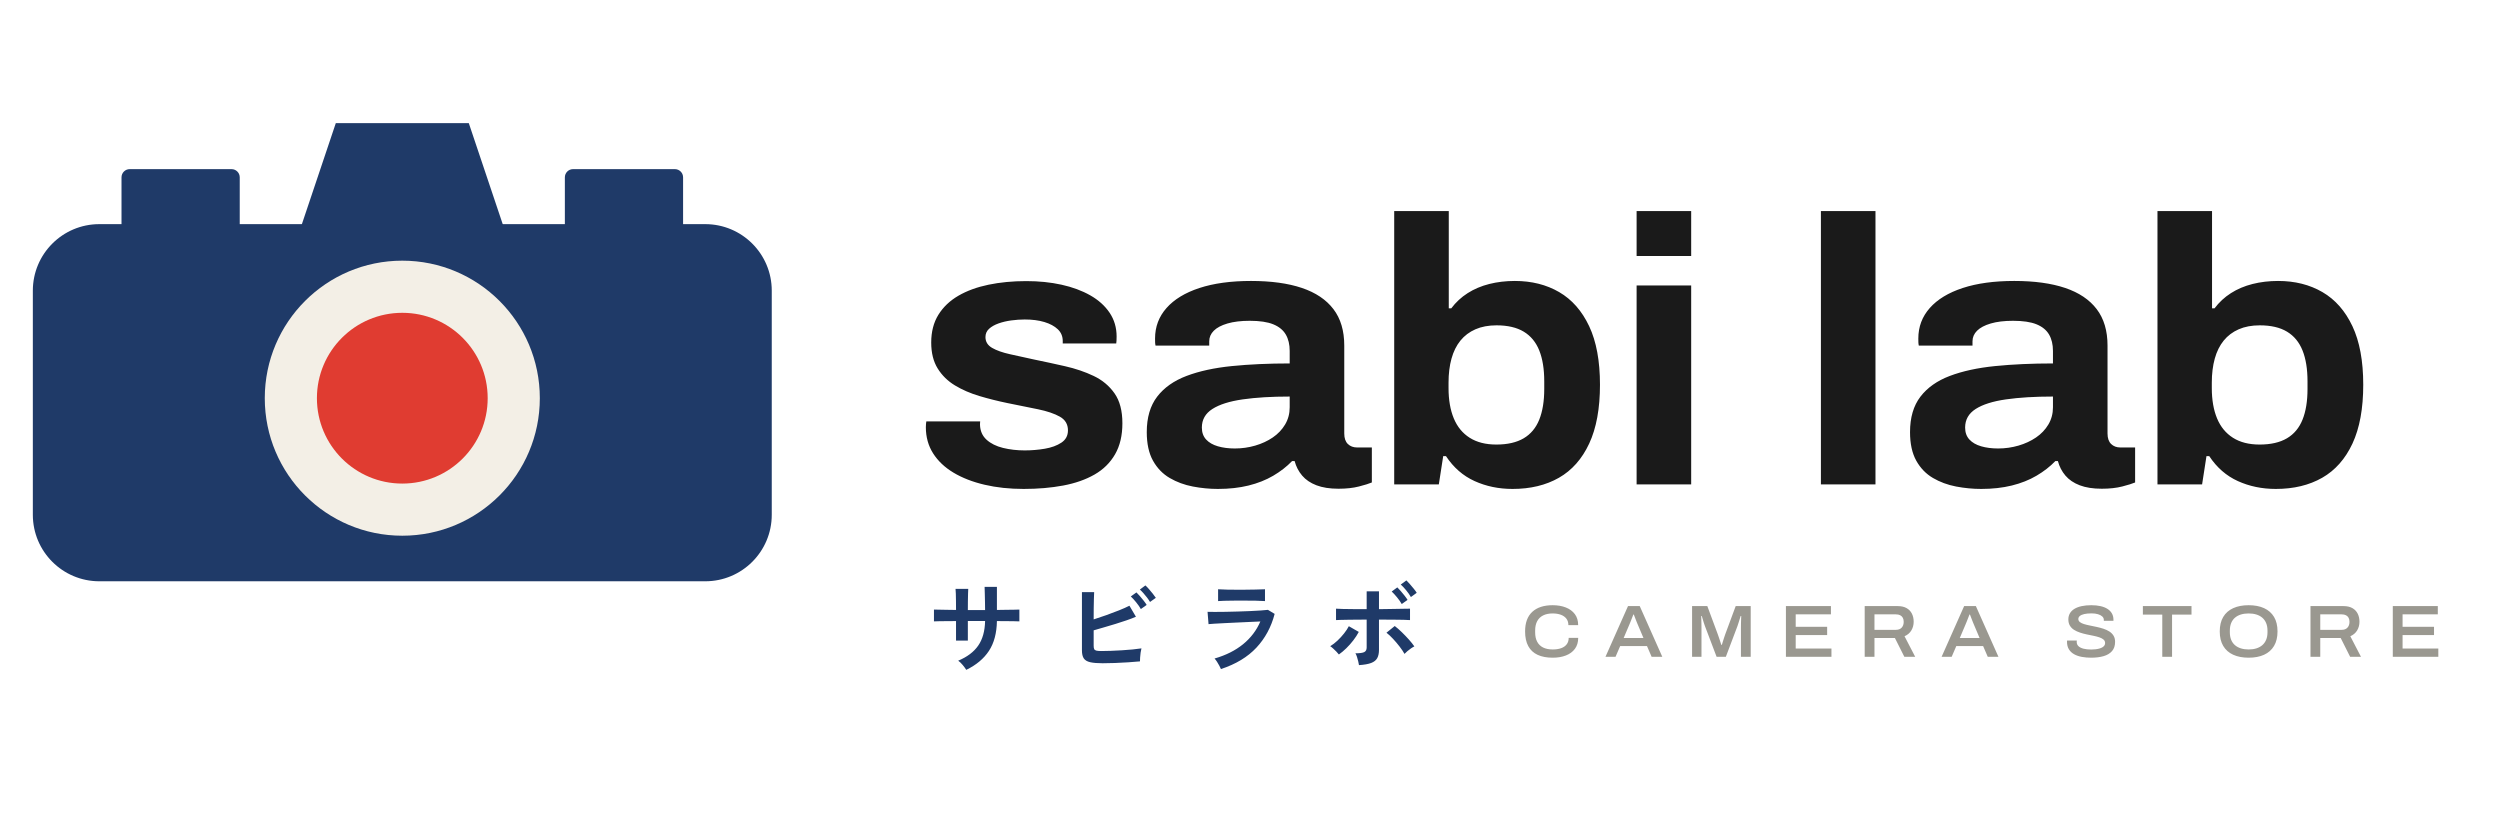
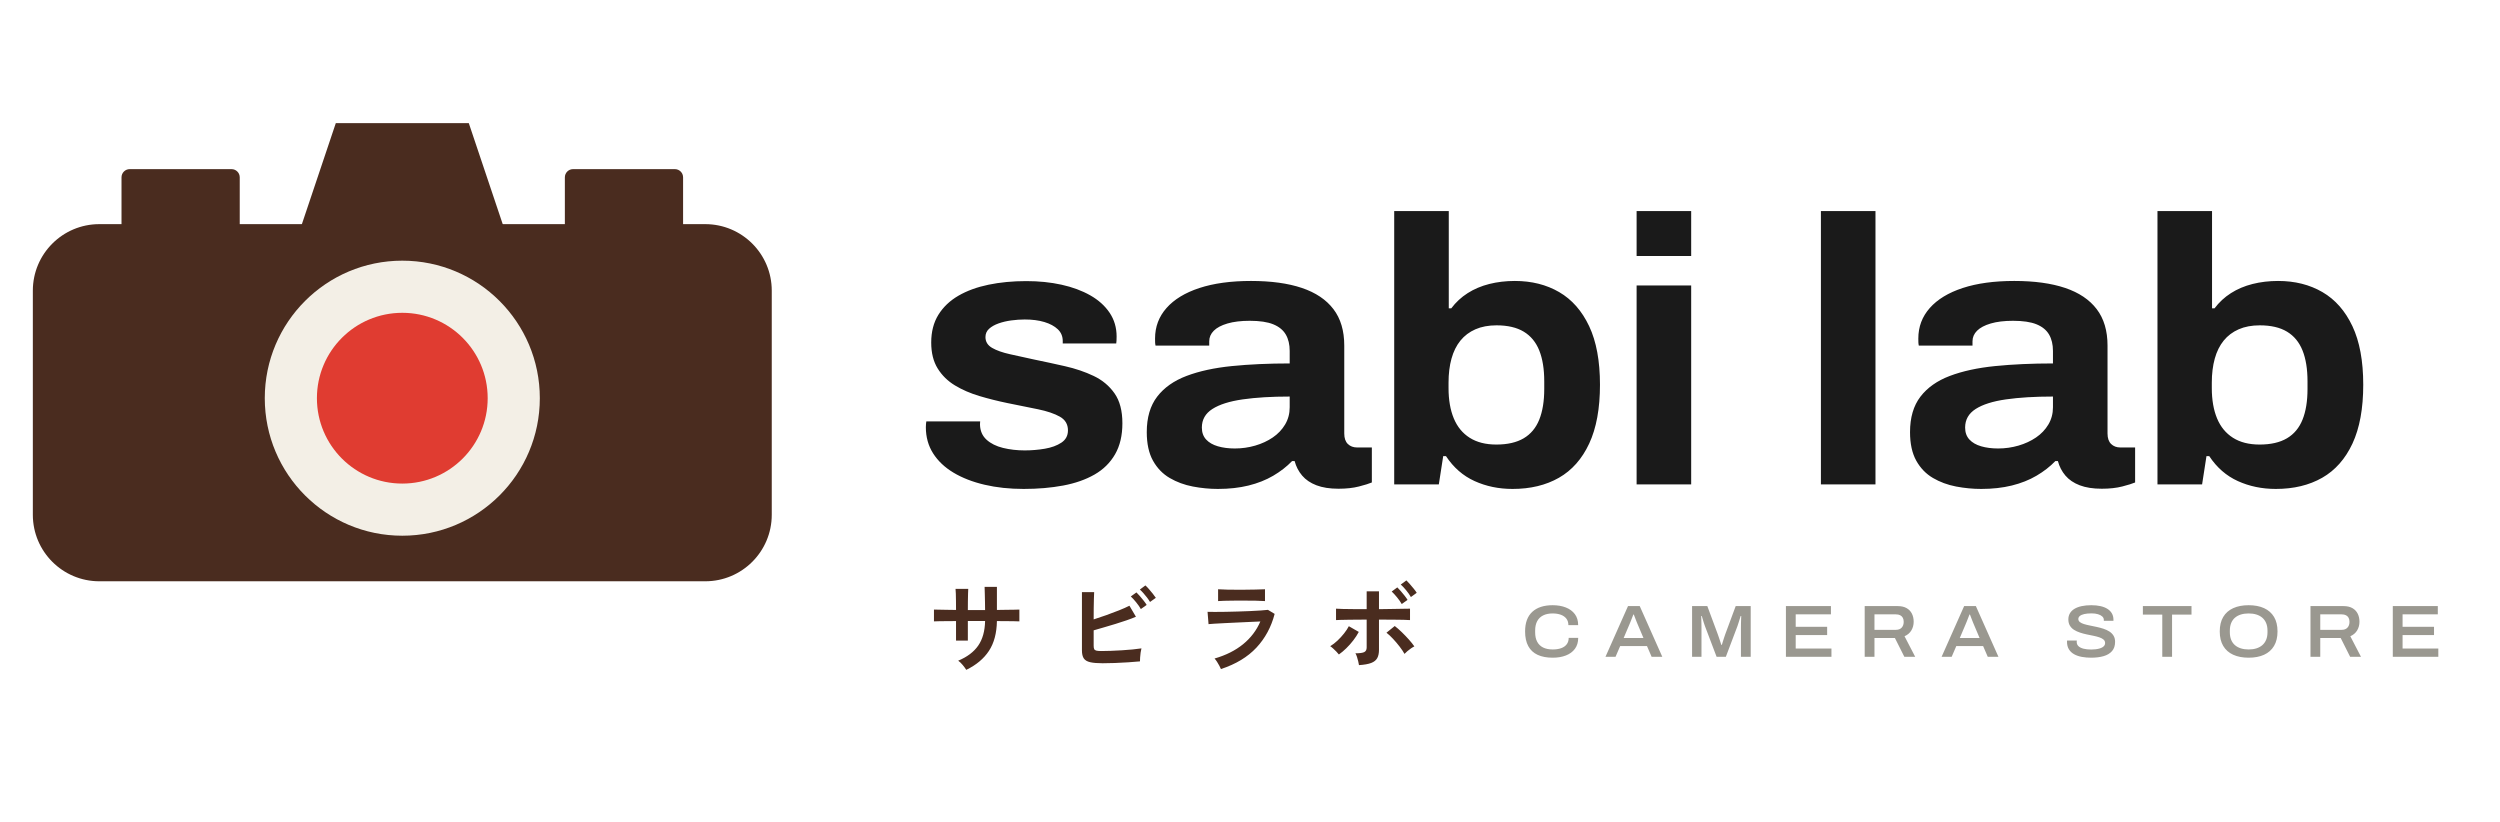
<svg xmlns="http://www.w3.org/2000/svg" viewBox="0 0 609 200">
-   <rect x="8" y="54.6" width="180" height="87.0" rx="16.2" fill="#1F3A68" />
-   <path d="M72.8 56.8 L81.8 30.0 H114.2 L123.2 56.8 Z" fill="#1F3A68" />
-   <rect x="29.6" y="41.2" width="28.8" height="15.6" rx="2" fill="#1F3A68" />
-   <rect x="137.6" y="41.2" width="28.8" height="15.6" rx="2" fill="#1F3A68" />
+   <rect x="8" y="54.6" width="180" height="87.0" rx="16.2" fill="#4A2C1F" />
+   <path d="M72.8 56.8 L81.8 30.0 H114.2 L123.2 56.8 Z" fill="#4A2C1F" />
+   <rect x="29.6" y="41.2" width="28.8" height="15.6" rx="2" fill="#4A2C1F" />
+   <rect x="137.6" y="41.2" width="28.8" height="15.6" rx="2" fill="#4A2C1F" />
  <circle cx="98.0" cy="97.0" r="33.5" fill="#F3EFE6" />
  <circle cx="98.0" cy="97.0" r="20.8" fill="#E03C31" />
  <path d="M249.361 119.104Q244.197 119.104 239.844 118.083Q235.49 117.062 232.283 115.144Q229.077 113.225 227.307 110.441Q225.537 107.658 225.537 104.063Q225.537 103.643 225.573 103.285Q225.609 102.927 225.652 102.657H238.77Q238.75 102.844 238.739 103.068Q238.727 103.292 238.727 103.476Q238.796 105.727 240.324 107.114Q241.852 108.501 244.332 109.111Q246.812 109.72 249.629 109.72Q252.118 109.72 254.531 109.307Q256.944 108.894 258.548 107.834Q260.153 106.774 260.153 104.839Q260.153 102.614 258.178 101.5Q256.203 100.386 252.856 99.695Q249.508 99.004 245.385 98.181Q241.891 97.459 238.58 96.471Q235.268 95.482 232.631 93.89Q229.994 92.298 228.419 89.76Q226.844 87.221 226.844 83.44Q226.844 79.5 228.591 76.681Q230.338 73.861 233.455 72.047Q236.573 70.233 240.805 69.355Q245.037 68.476 250.008 68.476Q254.616 68.476 258.582 69.352Q262.548 70.227 265.571 71.937Q268.593 73.648 270.299 76.184Q272.006 78.72 272.006 81.97Q272.006 82.464 271.981 82.978Q271.957 83.491 271.914 83.672H258.884V83.077Q258.884 81.353 257.677 80.209Q256.47 79.065 254.409 78.445Q252.347 77.825 249.631 77.825Q248.041 77.825 246.343 78.054Q244.645 78.283 243.232 78.789Q241.819 79.296 240.938 80.095Q240.057 80.895 240.057 82.108Q240.057 83.811 241.681 84.746Q243.305 85.682 246.007 86.281Q248.71 86.879 251.889 87.575Q255.638 88.347 259.446 89.211Q263.254 90.075 266.415 91.579Q269.577 93.084 271.496 95.816Q273.414 98.549 273.414 103.107Q273.414 107.568 271.633 110.661Q269.852 113.754 266.625 115.601Q263.398 117.448 258.994 118.276Q254.591 119.104 249.361 119.104ZM296.682 119.104Q293.638 119.104 290.566 118.515Q287.493 117.926 284.945 116.439Q282.397 114.951 280.874 112.233Q279.352 109.514 279.352 105.263Q279.352 99.939 281.881 96.634Q284.41 93.33 289.05 91.574Q293.69 89.817 300.088 89.175Q306.485 88.533 314.169 88.533V85.497Q314.169 83.115 313.214 81.484Q312.259 79.853 310.163 79Q308.068 78.146 304.443 78.146Q301.23 78.146 299.007 78.802Q296.784 79.458 295.677 80.568Q294.569 81.677 294.569 83.144V84.186H281.487Q281.395 83.769 281.384 83.375Q281.372 82.981 281.372 82.443Q281.372 78.19 284.159 75.035Q286.945 71.88 292.175 70.16Q297.404 68.441 304.746 68.441Q312.079 68.441 317.132 70.141Q322.186 71.842 324.824 75.305Q327.462 78.768 327.462 84.178V105.612Q327.462 107.3 328.333 108.152Q329.205 109.004 330.599 109.004H334.182V117.529Q333.184 117.957 331.048 118.506Q328.913 119.055 326.058 119.055Q322.882 119.055 320.688 118.216Q318.494 117.377 317.2 115.849Q315.906 114.322 315.373 112.321H314.749Q312.8 114.341 310.15 115.893Q307.5 117.445 304.146 118.274Q300.793 119.104 296.682 119.104ZM300.808 109.25Q303.368 109.25 305.764 108.551Q308.16 107.852 310.046 106.57Q311.931 105.289 313.05 103.411Q314.169 101.533 314.169 99.218V96.598Q307.537 96.598 302.721 97.29Q297.906 97.982 295.339 99.627Q292.772 101.272 292.772 104.153Q292.772 105.934 293.807 107.059Q294.843 108.184 296.672 108.717Q298.501 109.25 300.808 109.25ZM368.457 119.104Q363.421 119.104 359.203 117.188Q354.985 115.272 352.243 111.116H351.564L350.498 118.0H339.628V51.421H352.921V75.113H353.528Q355.183 72.9 357.528 71.406Q359.872 69.913 362.794 69.177Q365.717 68.441 369.007 68.441Q375.15 68.441 379.816 71.156Q384.481 73.87 387.118 79.458Q389.754 85.045 389.754 93.721Q389.754 102.414 387.131 108.044Q384.507 113.675 379.746 116.389Q374.986 119.104 368.457 119.104ZM364.505 108.293Q368.587 108.293 371.171 106.767Q373.755 105.241 374.966 102.219Q376.178 99.197 376.178 94.762V92.895Q376.178 88.41 374.966 85.379Q373.755 82.347 371.194 80.8Q368.633 79.252 364.551 79.252Q361.611 79.252 359.414 80.216Q357.216 81.179 355.761 82.97Q354.305 84.761 353.584 87.36Q352.864 89.959 352.864 93.21V94.518Q352.864 98.836 354.139 101.913Q355.414 104.99 358.017 106.642Q360.62 108.293 364.505 108.293ZM398.678 62.358V51.421H411.971V62.358ZM398.678 118.0V69.545H411.971V118.0ZM443.574 118.0V51.421H456.867V118.0ZM482.614 119.104Q479.57 119.104 476.498 118.515Q473.425 117.926 470.877 116.439Q468.329 114.951 466.806 112.233Q465.284 109.514 465.284 105.263Q465.284 99.939 467.813 96.634Q470.342 93.33 474.982 91.574Q479.622 89.817 486.02 89.175Q492.417 88.533 500.101 88.533V85.497Q500.101 83.115 499.146 81.484Q498.191 79.853 496.095 79Q494 78.146 490.375 78.146Q487.162 78.146 484.939 78.802Q482.716 79.458 481.609 80.568Q480.501 81.677 480.501 83.144V84.186H467.419Q467.327 83.769 467.316 83.375Q467.304 82.981 467.304 82.443Q467.304 78.19 470.091 75.035Q472.877 71.88 478.107 70.16Q483.336 68.441 490.678 68.441Q498.011 68.441 503.064 70.141Q508.118 71.842 510.756 75.305Q513.394 78.768 513.394 84.178V105.612Q513.394 107.3 514.265 108.152Q515.137 109.004 516.531 109.004H520.114V117.529Q519.116 117.957 516.98 118.506Q514.845 119.055 511.99 119.055Q508.814 119.055 506.62 118.216Q504.426 117.377 503.132 115.849Q501.838 114.322 501.305 112.321H500.681Q498.732 114.341 496.082 115.893Q493.432 117.445 490.078 118.274Q486.725 119.104 482.614 119.104ZM486.74 109.25Q489.3 109.25 491.696 108.551Q494.092 107.852 495.978 106.57Q497.863 105.289 498.982 103.411Q500.101 101.533 500.101 99.218V96.598Q493.469 96.598 488.653 97.29Q483.838 97.982 481.271 99.627Q478.704 101.272 478.704 104.153Q478.704 105.934 479.739 107.059Q480.775 108.184 482.604 108.717Q484.433 109.25 486.74 109.25ZM554.389 119.104Q549.353 119.104 545.135 117.188Q540.917 115.272 538.175 111.116H537.496L536.43 118.0H525.56V51.421H538.853V75.113H539.46Q541.115 72.9 543.46 71.406Q545.804 69.913 548.726 69.177Q551.649 68.441 554.939 68.441Q561.082 68.441 565.748 71.156Q570.413 73.87 573.05 79.458Q575.686 85.045 575.686 93.721Q575.686 102.414 573.063 108.044Q570.439 113.675 565.678 116.389Q560.918 119.104 554.389 119.104ZM550.437 108.293Q554.519 108.293 557.103 106.767Q559.687 105.241 560.898 102.219Q562.11 99.197 562.11 94.762V92.895Q562.11 88.41 560.898 85.379Q559.687 82.347 557.126 80.8Q554.565 79.252 550.483 79.252Q547.543 79.252 545.346 80.216Q543.148 81.179 541.693 82.97Q540.237 84.761 539.516 87.36Q538.796 89.959 538.796 93.21V94.518Q538.796 98.836 540.071 101.913Q541.346 104.99 543.949 106.642Q546.552 108.293 550.437 108.293Z" fill="#1A1A1A" />
-   <path d="M235.384 163.176Q235.072 162.672 234.52 162.0Q233.968 161.328 233.416 160.944Q236.704 159.576 238.3 157.26Q239.896 154.944 239.968 151.272H235.768V156.048H232.888V151.296Q231.712 151.296 230.62 151.308Q229.528 151.32 228.7 151.332Q227.872 151.344 227.512 151.368V148.488Q227.776 148.488 228.58 148.512Q229.384 148.536 230.524 148.548Q231.664 148.56 232.888 148.584Q232.888 147.48 232.876 146.448Q232.864 145.416 232.84 144.612Q232.816 143.808 232.768 143.448H235.864Q235.84 143.808 235.816 144.624Q235.792 145.44 235.78 146.484Q235.768 147.528 235.768 148.608H239.968Q239.968 147.768 239.944 146.688Q239.92 145.608 239.896 144.588Q239.872 143.568 239.848 142.968H242.848V148.584Q244.024 148.56 245.116 148.548Q246.208 148.536 247.06 148.524Q247.912 148.512 248.32 148.488V151.368Q247.936 151.344 247.084 151.332Q246.232 151.32 245.128 151.308Q244.024 151.296 242.848 151.296Q242.776 155.712 240.904 158.556Q239.032 161.4 235.384 163.176ZM268.6 161.568Q266.68 161.568 265.576 161.316Q264.472 161.064 264.016 160.392Q263.56 159.72 263.56 158.424V144.24H266.536Q266.512 144.816 266.476 145.86Q266.44 146.904 266.428 148.212Q266.416 149.52 266.416 150.888Q267.856 150.432 269.476 149.856Q271.096 149.28 272.596 148.68Q274.096 148.08 275.128 147.552L276.712 150.24Q275.704 150.672 274.42 151.116Q273.136 151.56 271.72 151.992Q270.304 152.424 268.936 152.82Q267.568 153.216 266.416 153.552V157.296Q266.416 157.848 266.548 158.124Q266.68 158.4 267.088 158.496Q267.496 158.592 268.288 158.592Q269.32 158.592 270.616 158.544Q271.912 158.496 273.28 158.412Q274.648 158.328 275.896 158.208Q277.144 158.088 278.056 157.944Q277.936 158.376 277.852 158.988Q277.768 159.6 277.732 160.188Q277.696 160.776 277.696 161.112Q276.424 161.232 274.816 161.34Q273.208 161.448 271.576 161.508Q269.944 161.568 268.6 161.568ZM277.912 148.368Q277.48 147.6 276.76 146.712Q276.04 145.824 275.464 145.296L276.832 144.312Q277.168 144.624 277.66 145.188Q278.152 145.752 278.62 146.352Q279.088 146.952 279.328 147.36ZM280.144 146.64Q279.856 146.136 279.424 145.572Q278.992 145.008 278.524 144.48Q278.056 143.952 277.672 143.616L279.016 142.608Q279.376 142.92 279.868 143.484Q280.36 144.048 280.828 144.636Q281.296 145.224 281.56 145.632ZM297.424 162.984Q297.28 162.648 297.028 162.168Q296.776 161.688 296.464 161.208Q296.152 160.728 295.864 160.416Q300.016 159.216 302.824 156.924Q305.632 154.632 307.024 151.392Q305.824 151.44 304.3 151.512Q302.776 151.584 301.204 151.656Q299.632 151.728 298.228 151.8Q296.824 151.872 295.804 151.932Q294.784 151.992 294.4 152.04L294.16 149.04Q294.784 149.064 295.936 149.064Q297.088 149.064 298.528 149.04Q299.968 149.016 301.504 148.968Q303.04 148.92 304.492 148.86Q305.944 148.8 307.096 148.716Q308.248 148.632 308.872 148.56L310.504 149.544Q309.256 154.344 306.064 157.764Q302.872 161.184 297.424 162.984ZM296.728 146.424V143.544Q297.64 143.616 299.104 143.64Q300.568 143.664 302.488 143.664Q304.336 143.664 305.8 143.616Q307.264 143.568 308.152 143.544V146.424Q307.24 146.352 305.86 146.328Q304.48 146.304 302.488 146.304Q301.408 146.304 300.292 146.316Q299.176 146.328 298.228 146.352Q297.28 146.376 296.728 146.424ZM331.048 162.024Q331 161.664 330.868 161.124Q330.736 160.584 330.568 160.044Q330.4 159.504 330.184 159.144Q331.768 159.144 332.344 158.844Q332.92 158.544 332.92 157.728V150.936Q331.816 150.936 330.628 150.948Q329.44 150.96 328.372 150.972Q327.304 150.984 326.524 151.008Q325.744 151.032 325.456 151.056V148.272Q325.936 148.32 327.1 148.344Q328.264 148.368 329.8 148.38Q331.336 148.392 332.92 148.392V144.048H335.92V148.392Q337.528 148.368 339.112 148.344Q340.696 148.32 341.884 148.296Q343.072 148.272 343.48 148.272V151.056Q343.048 151.008 341.896 150.984Q340.744 150.96 339.184 150.948Q337.624 150.936 335.92 150.936V158.328Q335.92 159.528 335.5 160.308Q335.08 161.088 334.024 161.496Q332.968 161.904 331.048 162.024ZM326.152 159.432Q325.936 159.144 325.552 158.748Q325.168 158.352 324.76 157.98Q324.352 157.608 324.04 157.416Q324.952 156.864 325.816 156.048Q326.68 155.232 327.412 154.308Q328.144 153.384 328.576 152.544L331 153.936Q330.472 154.944 329.668 155.988Q328.864 157.032 327.952 157.92Q327.04 158.808 326.152 159.432ZM342.136 159.288Q341.704 158.496 340.948 157.512Q340.192 156.528 339.34 155.616Q338.488 154.704 337.744 154.128L339.76 152.496Q340.576 153.12 341.488 154.008Q342.4 154.896 343.216 155.808Q344.032 156.72 344.536 157.464Q344.176 157.632 343.708 157.956Q343.24 158.28 342.82 158.64Q342.4 159.0 342.136 159.288ZM343.696 145.44Q343.264 144.672 342.544 143.796Q341.824 142.92 341.224 142.392L342.592 141.384Q342.928 141.696 343.42 142.26Q343.912 142.824 344.392 143.412Q344.872 144.0 345.112 144.408ZM341.464 147.144Q341.032 146.376 340.312 145.5Q339.592 144.624 339.016 144.096L340.384 143.088Q340.72 143.4 341.212 143.964Q341.704 144.528 342.172 145.128Q342.64 145.728 342.88 146.136Z" fill="#1F3A68" />
+   <path d="M235.384 163.176Q235.072 162.672 234.52 162.0Q233.968 161.328 233.416 160.944Q236.704 159.576 238.3 157.26Q239.896 154.944 239.968 151.272H235.768V156.048H232.888V151.296Q231.712 151.296 230.62 151.308Q229.528 151.32 228.7 151.332Q227.872 151.344 227.512 151.368V148.488Q227.776 148.488 228.58 148.512Q229.384 148.536 230.524 148.548Q231.664 148.56 232.888 148.584Q232.888 147.48 232.876 146.448Q232.864 145.416 232.84 144.612Q232.816 143.808 232.768 143.448H235.864Q235.84 143.808 235.816 144.624Q235.792 145.44 235.78 146.484Q235.768 147.528 235.768 148.608H239.968Q239.968 147.768 239.944 146.688Q239.92 145.608 239.896 144.588Q239.872 143.568 239.848 142.968H242.848V148.584Q244.024 148.56 245.116 148.548Q246.208 148.536 247.06 148.524Q247.912 148.512 248.32 148.488V151.368Q247.936 151.344 247.084 151.332Q246.232 151.32 245.128 151.308Q244.024 151.296 242.848 151.296Q242.776 155.712 240.904 158.556Q239.032 161.4 235.384 163.176ZM268.6 161.568Q266.68 161.568 265.576 161.316Q264.472 161.064 264.016 160.392Q263.56 159.72 263.56 158.424V144.24H266.536Q266.512 144.816 266.476 145.86Q266.44 146.904 266.428 148.212Q266.416 149.52 266.416 150.888Q267.856 150.432 269.476 149.856Q271.096 149.28 272.596 148.68Q274.096 148.08 275.128 147.552L276.712 150.24Q275.704 150.672 274.42 151.116Q273.136 151.56 271.72 151.992Q270.304 152.424 268.936 152.82Q267.568 153.216 266.416 153.552V157.296Q266.416 157.848 266.548 158.124Q266.68 158.4 267.088 158.496Q267.496 158.592 268.288 158.592Q269.32 158.592 270.616 158.544Q271.912 158.496 273.28 158.412Q274.648 158.328 275.896 158.208Q277.144 158.088 278.056 157.944Q277.936 158.376 277.852 158.988Q277.768 159.6 277.732 160.188Q277.696 160.776 277.696 161.112Q276.424 161.232 274.816 161.34Q273.208 161.448 271.576 161.508Q269.944 161.568 268.6 161.568ZM277.912 148.368Q277.48 147.6 276.76 146.712Q276.04 145.824 275.464 145.296L276.832 144.312Q277.168 144.624 277.66 145.188Q278.152 145.752 278.62 146.352Q279.088 146.952 279.328 147.36ZM280.144 146.64Q279.856 146.136 279.424 145.572Q278.992 145.008 278.524 144.48Q278.056 143.952 277.672 143.616L279.016 142.608Q279.376 142.92 279.868 143.484Q280.36 144.048 280.828 144.636Q281.296 145.224 281.56 145.632ZM297.424 162.984Q297.28 162.648 297.028 162.168Q296.776 161.688 296.464 161.208Q296.152 160.728 295.864 160.416Q300.016 159.216 302.824 156.924Q305.632 154.632 307.024 151.392Q305.824 151.44 304.3 151.512Q302.776 151.584 301.204 151.656Q299.632 151.728 298.228 151.8Q296.824 151.872 295.804 151.932Q294.784 151.992 294.4 152.04L294.16 149.04Q294.784 149.064 295.936 149.064Q297.088 149.064 298.528 149.04Q299.968 149.016 301.504 148.968Q303.04 148.92 304.492 148.86Q305.944 148.8 307.096 148.716Q308.248 148.632 308.872 148.56L310.504 149.544Q309.256 154.344 306.064 157.764Q302.872 161.184 297.424 162.984ZM296.728 146.424V143.544Q297.64 143.616 299.104 143.64Q300.568 143.664 302.488 143.664Q304.336 143.664 305.8 143.616Q307.264 143.568 308.152 143.544V146.424Q307.24 146.352 305.86 146.328Q304.48 146.304 302.488 146.304Q301.408 146.304 300.292 146.316Q299.176 146.328 298.228 146.352Q297.28 146.376 296.728 146.424ZM331.048 162.024Q331 161.664 330.868 161.124Q330.736 160.584 330.568 160.044Q330.4 159.504 330.184 159.144Q331.768 159.144 332.344 158.844Q332.92 158.544 332.92 157.728V150.936Q331.816 150.936 330.628 150.948Q329.44 150.96 328.372 150.972Q327.304 150.984 326.524 151.008Q325.744 151.032 325.456 151.056V148.272Q325.936 148.32 327.1 148.344Q328.264 148.368 329.8 148.38Q331.336 148.392 332.92 148.392V144.048H335.92V148.392Q337.528 148.368 339.112 148.344Q340.696 148.32 341.884 148.296Q343.072 148.272 343.48 148.272V151.056Q343.048 151.008 341.896 150.984Q340.744 150.96 339.184 150.948Q337.624 150.936 335.92 150.936V158.328Q335.92 159.528 335.5 160.308Q335.08 161.088 334.024 161.496Q332.968 161.904 331.048 162.024ZM326.152 159.432Q325.936 159.144 325.552 158.748Q325.168 158.352 324.76 157.98Q324.352 157.608 324.04 157.416Q324.952 156.864 325.816 156.048Q326.68 155.232 327.412 154.308Q328.144 153.384 328.576 152.544L331 153.936Q330.472 154.944 329.668 155.988Q328.864 157.032 327.952 157.92Q327.04 158.808 326.152 159.432ZM342.136 159.288Q341.704 158.496 340.948 157.512Q340.192 156.528 339.34 155.616Q338.488 154.704 337.744 154.128L339.76 152.496Q340.576 153.12 341.488 154.008Q342.4 154.896 343.216 155.808Q344.032 156.72 344.536 157.464Q344.176 157.632 343.708 157.956Q343.24 158.28 342.82 158.64Q342.4 159.0 342.136 159.288ZM343.696 145.44Q343.264 144.672 342.544 143.796Q341.824 142.92 341.224 142.392L342.592 141.384Q342.928 141.696 343.42 142.26Q343.912 142.824 344.392 143.412Q344.872 144.0 345.112 144.408ZM341.464 147.144Q341.032 146.376 340.312 145.5Q339.592 144.624 339.016 144.096L340.384 143.088Q340.72 143.4 341.212 143.964Q341.704 144.528 342.172 145.128Q342.64 145.728 342.88 146.136Z" fill="#4A2C1F" />
  <path d="M378.239 160.216Q376.063 160.216 374.56 159.517Q373.057 158.817 372.285 157.395Q371.513 155.973 371.513 153.818Q371.513 150.66 373.263 149.044Q375.014 147.428 378.229 147.428Q380.03 147.428 381.432 147.978Q382.835 148.529 383.637 149.604Q384.439 150.68 384.439 152.279H382.056Q382.056 151.338 381.571 150.706Q381.087 150.075 380.225 149.755Q379.363 149.435 378.22 149.435Q376.871 149.435 375.916 149.91Q374.961 150.385 374.462 151.313Q373.963 152.242 373.963 153.608V154.029Q373.963 155.412 374.463 156.342Q374.963 157.272 375.918 157.741Q376.874 158.209 378.235 158.209Q379.426 158.209 380.298 157.896Q381.171 157.583 381.651 156.952Q382.131 156.32 382.131 155.39H384.448Q384.448 156.975 383.651 158.051Q382.854 159.127 381.456 159.671Q380.057 160.216 378.239 160.216ZM391.092 160.0 396.581 147.644H399.44L404.937 160.0H402.336L401.207 157.384H394.672L393.543 160.0ZM395.526 155.409H400.343L398.939 152.094Q398.858 151.906 398.724 151.578Q398.591 151.25 398.451 150.882Q398.31 150.515 398.186 150.19Q398.061 149.865 397.998 149.7H397.88Q397.743 150.062 397.561 150.531Q397.378 151.001 397.21 151.427Q397.041 151.853 396.931 152.102ZM412.191 160.0V147.644H415.904L418.461 154.536Q418.577 154.854 418.732 155.319Q418.886 155.784 419.042 156.253Q419.199 156.722 419.311 157.091H419.443Q419.539 156.761 419.679 156.311Q419.819 155.861 419.973 155.389Q420.127 154.917 420.258 154.545L422.814 147.644H426.472V160.0H424.091V152.975Q424.091 152.425 424.104 151.828Q424.117 151.231 424.138 150.746Q424.159 150.26 424.167 150.056H424.024Q423.959 150.277 423.817 150.723Q423.675 151.169 423.525 151.656Q423.374 152.143 423.248 152.503L420.416 160.0H418.164L415.323 152.512Q415.19 152.151 415.047 151.706Q414.905 151.261 414.78 150.819Q414.654 150.378 414.556 150.056H414.414Q414.431 150.41 414.444 150.924Q414.456 151.438 414.469 151.977Q414.482 152.515 414.482 152.975V160.0ZM435.051 160.0V147.644H446.016V149.659H437.433V152.687H445.092V154.702H437.433V157.985H446.141V160.0ZM454.239 160.0V147.644H462.266Q463.588 147.644 464.45 148.138Q465.311 148.631 465.741 149.491Q466.171 150.35 466.171 151.456Q466.171 152.623 465.61 153.564Q465.05 154.505 463.943 154.99L466.543 160.0H463.9L461.599 155.418H456.621V160.0ZM456.621 153.428H461.841Q462.75 153.428 463.245 152.896Q463.741 152.364 463.741 151.478Q463.741 150.898 463.524 150.493Q463.307 150.088 462.884 149.873Q462.461 149.659 461.841 149.659H456.621ZM472.974 160.0 478.463 147.644H481.322L486.819 160.0H484.218L483.089 157.384H476.554L475.425 160.0ZM477.408 155.409H482.225L480.821 152.094Q480.74 151.906 480.606 151.578Q480.473 151.25 480.333 150.882Q480.192 150.515 480.068 150.19Q479.943 149.865 479.88 149.7H479.762Q479.625 150.062 479.443 150.531Q479.26 151.001 479.092 151.427Q478.923 151.853 478.813 152.102ZM509.414 160.216Q508.218 160.216 507.148 160.021Q506.078 159.827 505.263 159.374Q504.449 158.92 503.986 158.175Q503.523 157.43 503.523 156.329Q503.523 156.251 503.528 156.169Q503.532 156.088 503.541 156.039H505.917Q505.908 156.096 505.899 156.199Q505.89 156.301 505.89 156.405Q505.89 157.007 506.318 157.412Q506.746 157.818 507.542 158.022Q508.338 158.225 509.406 158.225Q509.961 158.225 510.466 158.166Q510.972 158.107 511.397 157.989Q511.823 157.871 512.14 157.685Q512.457 157.498 512.631 157.24Q512.804 156.982 512.804 156.653Q512.804 156.132 512.429 155.804Q512.053 155.476 511.415 155.26Q510.778 155.043 509.978 154.88Q509.177 154.717 508.328 154.54Q507.478 154.364 506.678 154.097Q505.878 153.831 505.24 153.431Q504.602 153.031 504.227 152.408Q503.851 151.786 503.851 150.892Q503.851 150.052 504.23 149.404Q504.609 148.756 505.336 148.315Q506.064 147.875 507.098 147.652Q508.131 147.428 509.442 147.428Q510.707 147.428 511.708 147.659Q512.708 147.89 513.407 148.344Q514.106 148.797 514.471 149.456Q514.836 150.115 514.836 150.971V151.227H512.493V151.001Q512.493 150.522 512.113 150.171Q511.733 149.82 511.064 149.62Q510.394 149.419 509.517 149.419Q508.428 149.419 507.71 149.587Q506.993 149.756 506.638 150.063Q506.282 150.37 506.282 150.785Q506.282 151.241 506.658 151.536Q507.033 151.832 507.671 152.026Q508.309 152.221 509.11 152.379Q509.91 152.537 510.759 152.722Q511.608 152.907 512.409 153.166Q513.209 153.425 513.847 153.835Q514.485 154.245 514.861 154.858Q515.236 155.471 515.236 156.35Q515.236 157.751 514.493 158.604Q513.75 159.456 512.437 159.836Q511.124 160.216 509.414 160.216ZM526.731 160.0V149.722H522.004V147.644H533.851V149.722H529.113V160.0ZM547.763 160.216Q545.591 160.216 544.009 159.497Q542.426 158.778 541.579 157.352Q540.731 155.926 540.731 153.822Q540.731 151.7 541.579 150.283Q542.426 148.866 544.009 148.147Q545.591 147.428 547.763 147.428Q549.956 147.428 551.532 148.147Q553.107 148.866 553.955 150.283Q554.803 151.7 554.803 153.822Q554.803 155.926 553.955 157.352Q553.107 158.778 551.532 159.497Q549.956 160.216 547.763 160.216ZM547.767 158.209Q548.811 158.209 549.653 157.946Q550.495 157.682 551.1 157.161Q551.704 156.639 552.033 155.853Q552.361 155.066 552.361 154.023V153.621Q552.361 152.573 552.033 151.785Q551.704 150.997 551.1 150.476Q550.495 149.955 549.653 149.695Q548.811 149.435 547.767 149.435Q546.724 149.435 545.881 149.695Q545.039 149.955 544.434 150.476Q543.829 150.997 543.509 151.785Q543.189 152.573 543.189 153.621V154.023Q543.189 155.066 543.509 155.853Q543.829 156.639 544.434 157.161Q545.04 157.682 545.882 157.946Q546.724 158.209 547.767 158.209ZM562.833 160.0V147.644H570.86Q572.182 147.644 573.044 148.138Q573.905 148.631 574.335 149.491Q574.765 150.35 574.765 151.456Q574.765 152.623 574.204 153.564Q573.644 154.505 572.537 154.99L575.137 160.0H572.494L570.193 155.418H565.215V160.0ZM565.215 153.428H570.435Q571.344 153.428 571.839 152.896Q572.335 152.364 572.335 151.478Q572.335 150.898 572.118 150.493Q571.901 150.088 571.478 149.873Q571.055 149.659 570.435 149.659H565.215ZM582.885 160.0V147.644H593.85V149.659H585.267V152.687H592.926V154.702H585.267V157.985H593.975V160.0Z" fill="#9A9890" />
</svg>
